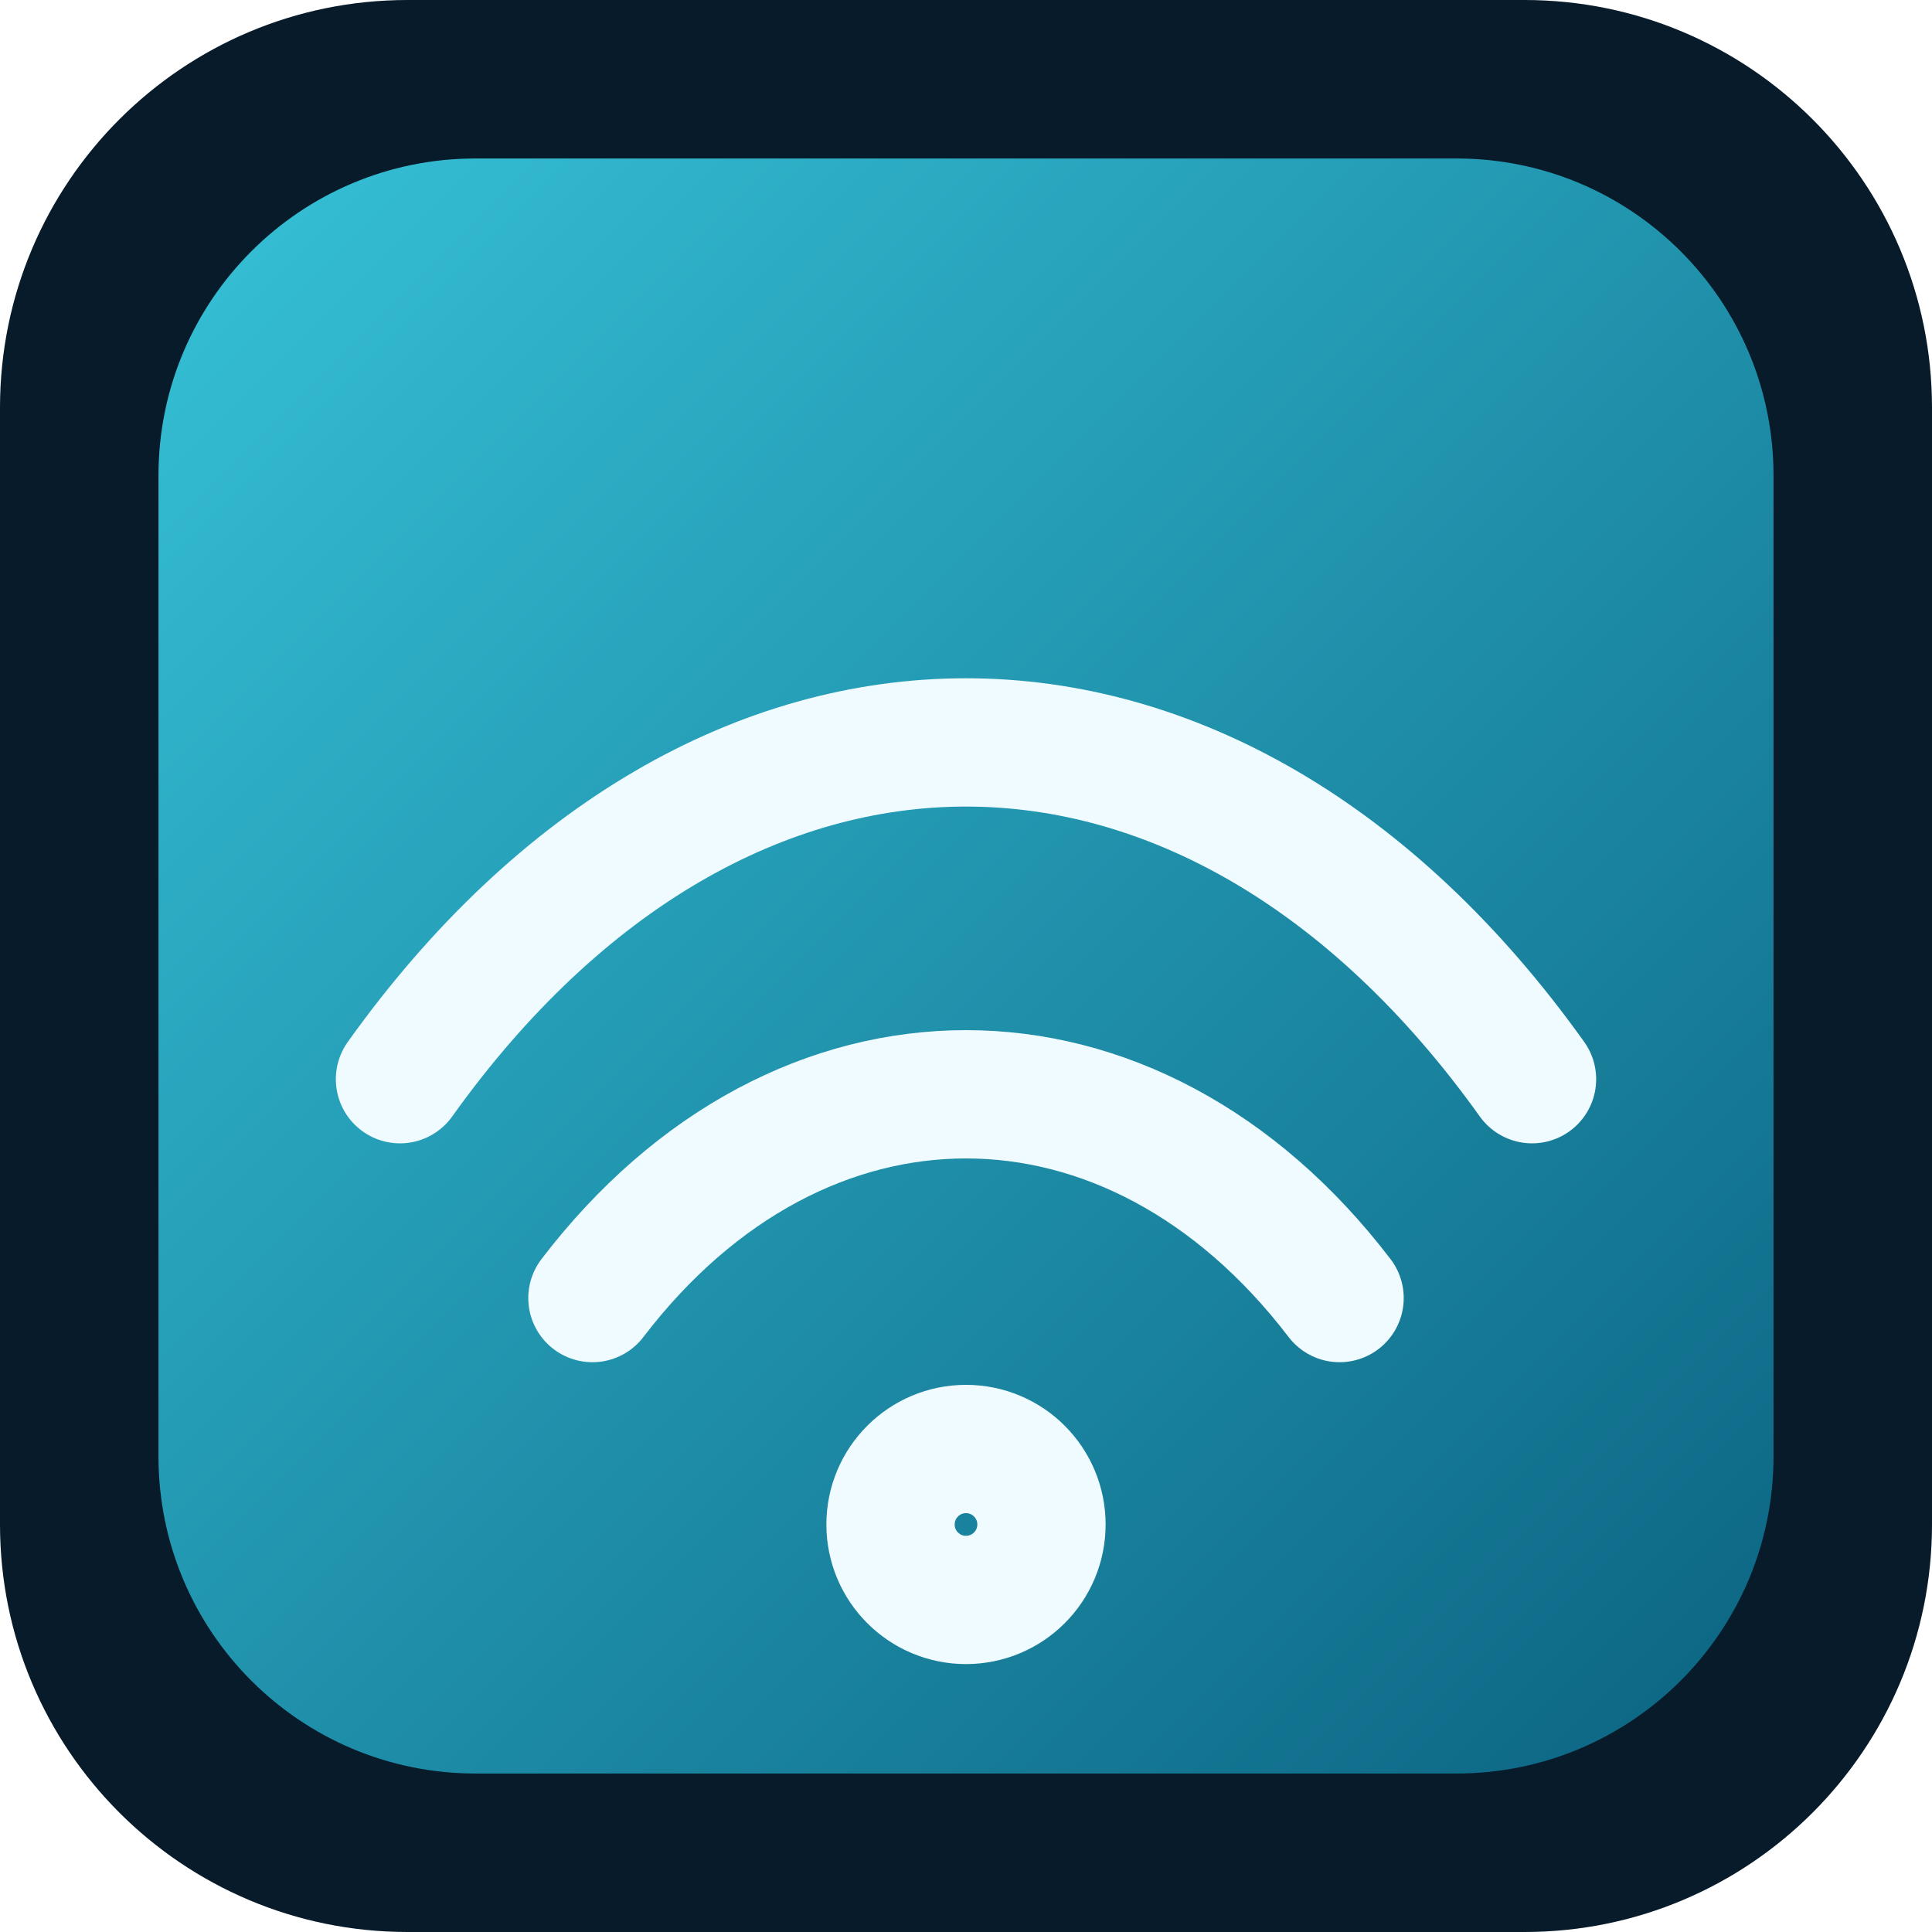
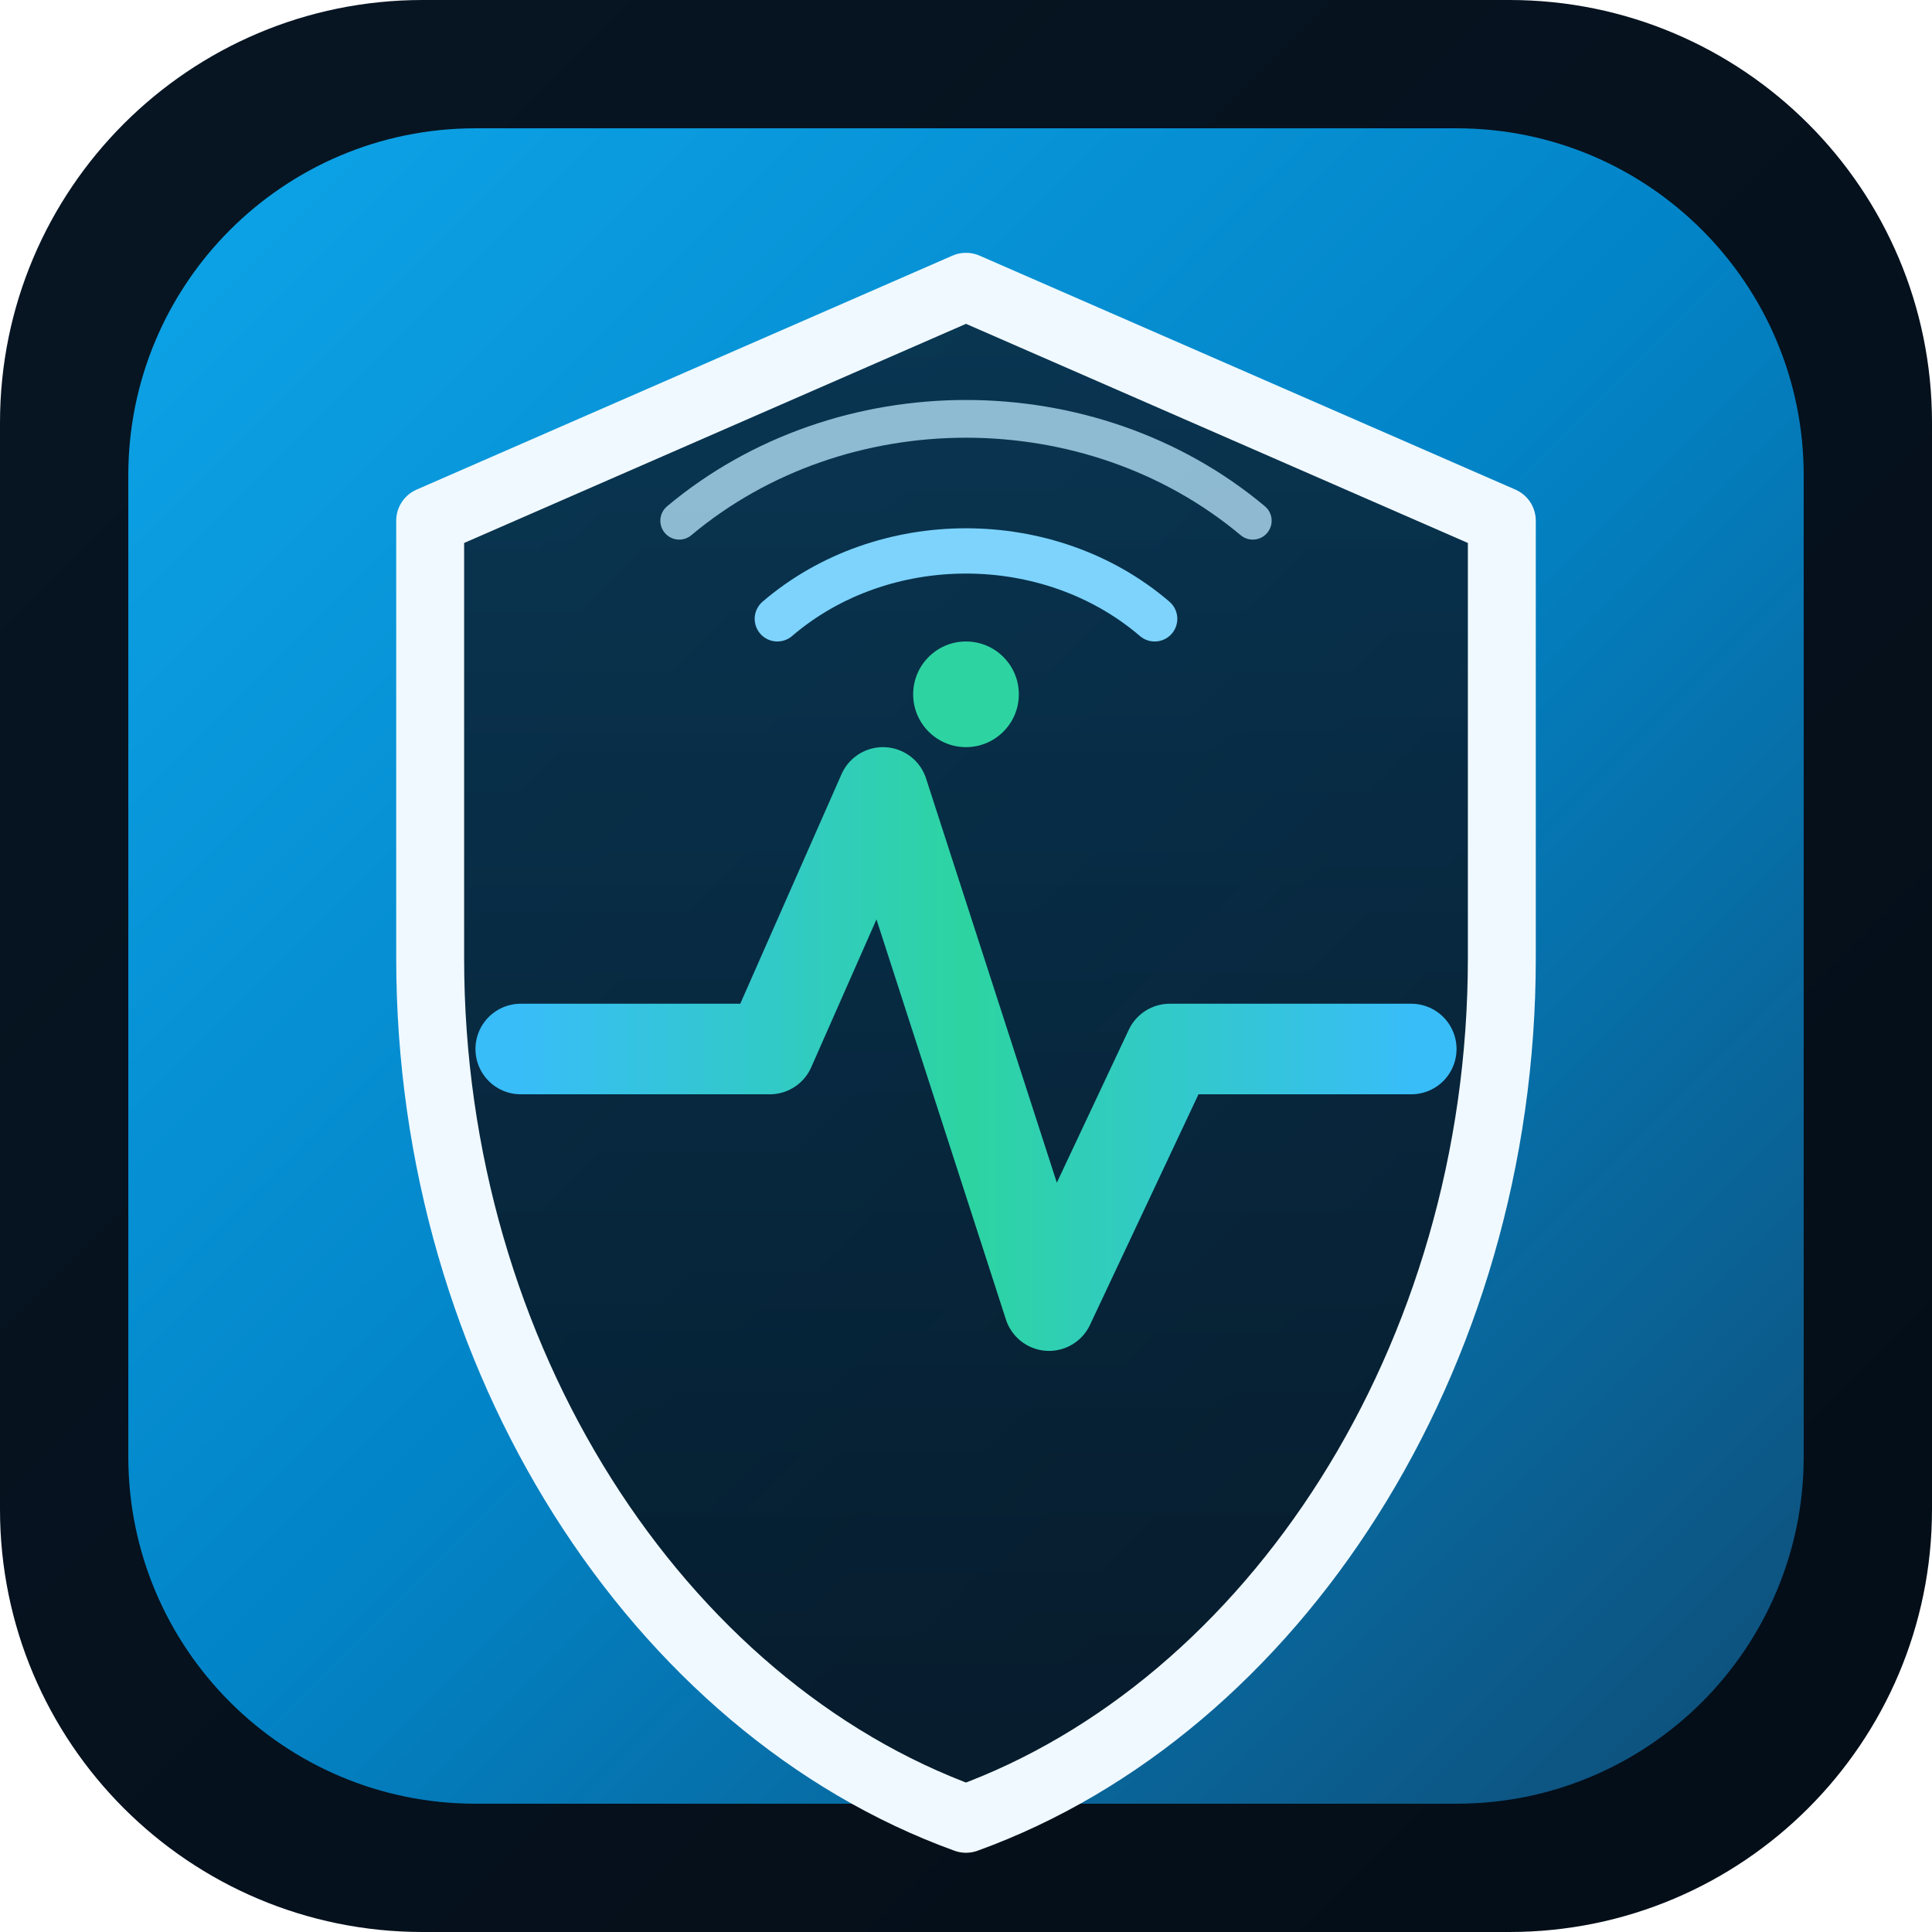
<svg xmlns="http://www.w3.org/2000/svg" width="512" height="512" viewBox="0 0 512 512">
  <defs>
-     <linearGradient id="g" x1="0" y1="0" x2="1" y2="1">
-       <stop offset="0" stop-color="#36c2d8" />
-       <stop offset="1" stop-color="#0b6381" />
+     <linearGradient id="bgOuter" x1="0" y1="0" x2="1" y2="1">
+       <stop offset="0%" stop-color="#071624" />
+       <stop offset="100%" stop-color="#040d17" />
+     </linearGradient>
+     <linearGradient id="cardGrad" x1="0" y1="0" x2="1" y2="1">
+       <stop offset="0%" stop-color="#0ea5e9" />
+       <stop offset="50%" stop-color="#0284c7" />
+       <stop offset="100%" stop-color="#0f4c75" />
+     </linearGradient>
+     <linearGradient id="shieldFill" x1="0" y1="0" x2="0" y2="1">
+       <stop offset="0%" stop-color="#0a2236" stop-opacity="0.82" />
+       <stop offset="100%" stop-color="#061421" stop-opacity="0.92" />
+     </linearGradient>
+     <linearGradient id="pulseGrad" x1="0" y1="0" x2="1" y2="0">
+       <stop offset="0%" stop-color="#38bdf8" />
+       <stop offset="50%" stop-color="#2dd4a1" />
+       <stop offset="100%" stop-color="#38bdf8" />
    </linearGradient>
  </defs>
-   <rect width="512" height="512" rx="108" fill="#071b2a" />
-   <rect x="42" y="42" width="428" height="428" rx="84" fill="url(#g)" />
-   <path d="M106 286c85-119 215-119 300 0M157 344c55-72 143-72 198 0M236 404a20 20 0 1 0 40 0 20 20 0 0 0-40 0" fill="none" stroke="#f0fbff" stroke-width="34" stroke-linecap="round" />
+   <rect width="512" height="512" rx="112" fill="url(#bgOuter)" />
+   <rect x="34" y="34" width="444" height="444" rx="92" fill="url(#cardGrad)" />
+   <path d="M256 76L114 138v116c0 106 60.5 198.5 142 228 81.5-29.5 142-122 142-228V138L256 76z" fill="url(#shieldFill)" stroke="#f0f9ff" stroke-width="18" stroke-linejoin="round" />
+   <path d="M206 164c28-24 72-24 100 0" fill="none" stroke="#7dd3fc" stroke-width="12" stroke-linecap="round" />
+   <path d="M180 138c43-36 109-36 152 0" fill="none" stroke="#bae6fd" stroke-width="10" stroke-linecap="round" stroke-opacity="0.75" />
+   <circle cx="256" cy="184" r="14" fill="#2dd4a1" />
+   <path d="M138 278h66l30-68 44 136 32-68h64" fill="none" stroke="url(#pulseGrad)" stroke-width="24" stroke-linecap="round" stroke-linejoin="round" />
</svg>
